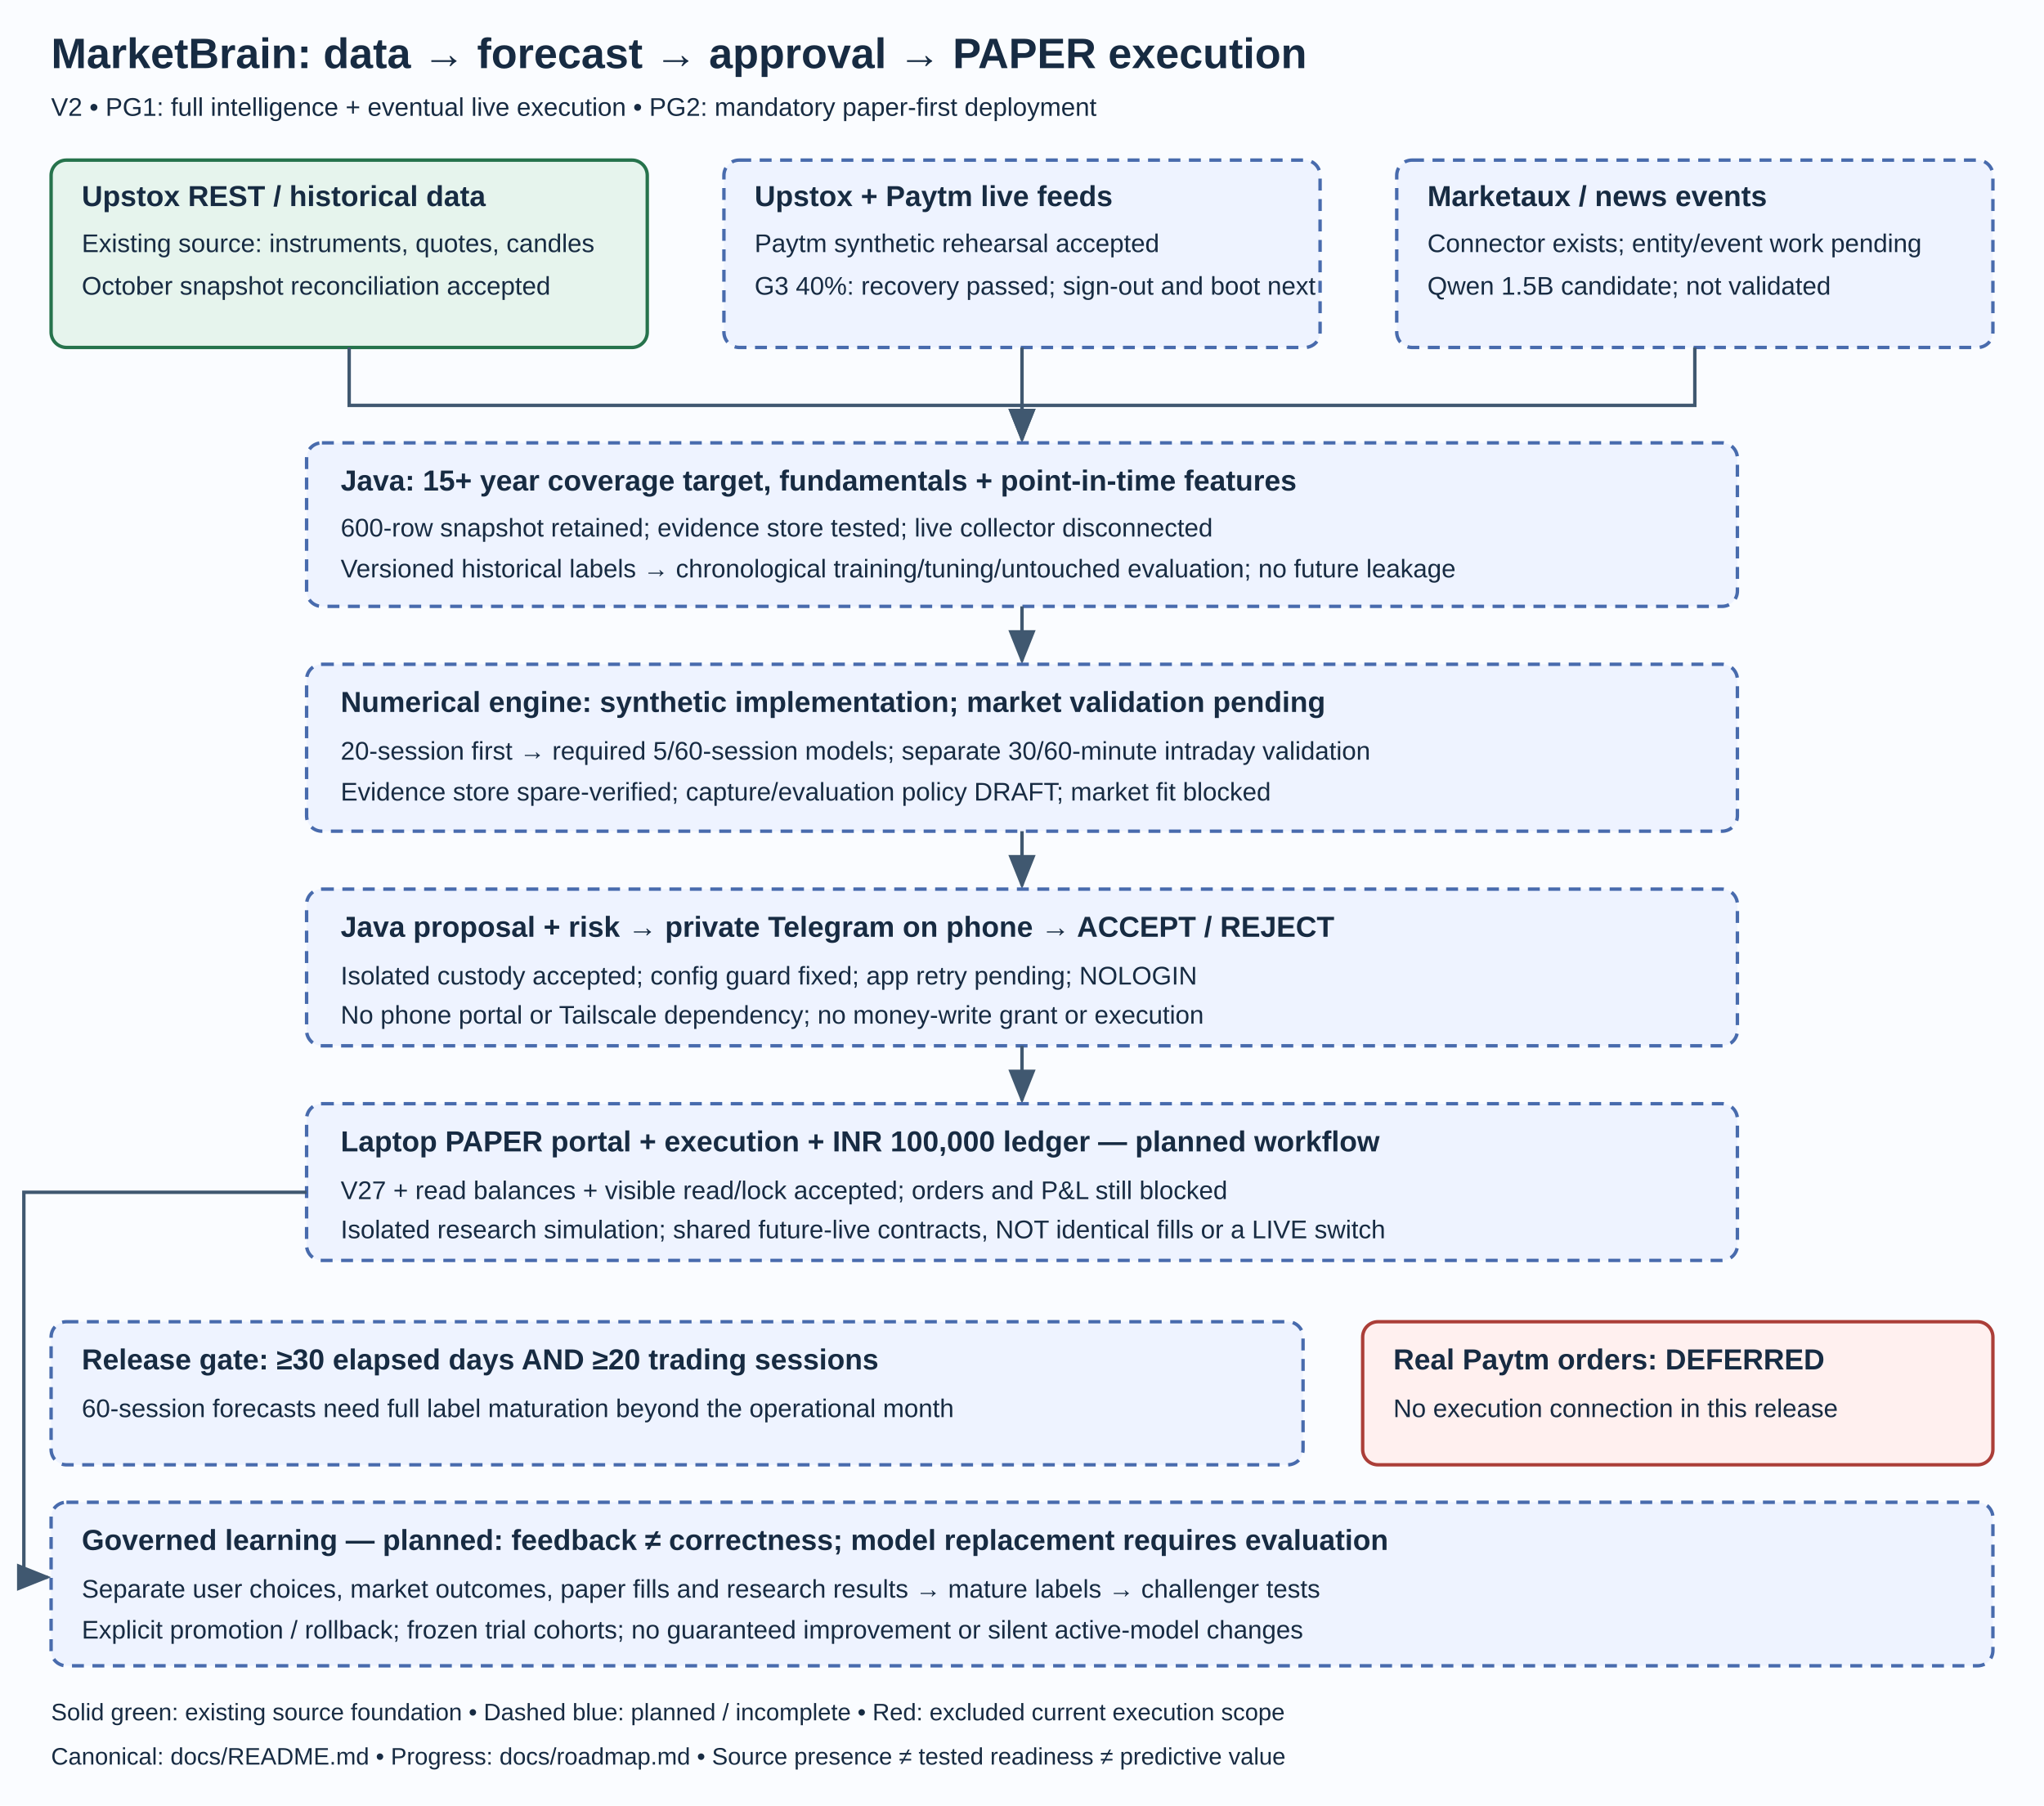
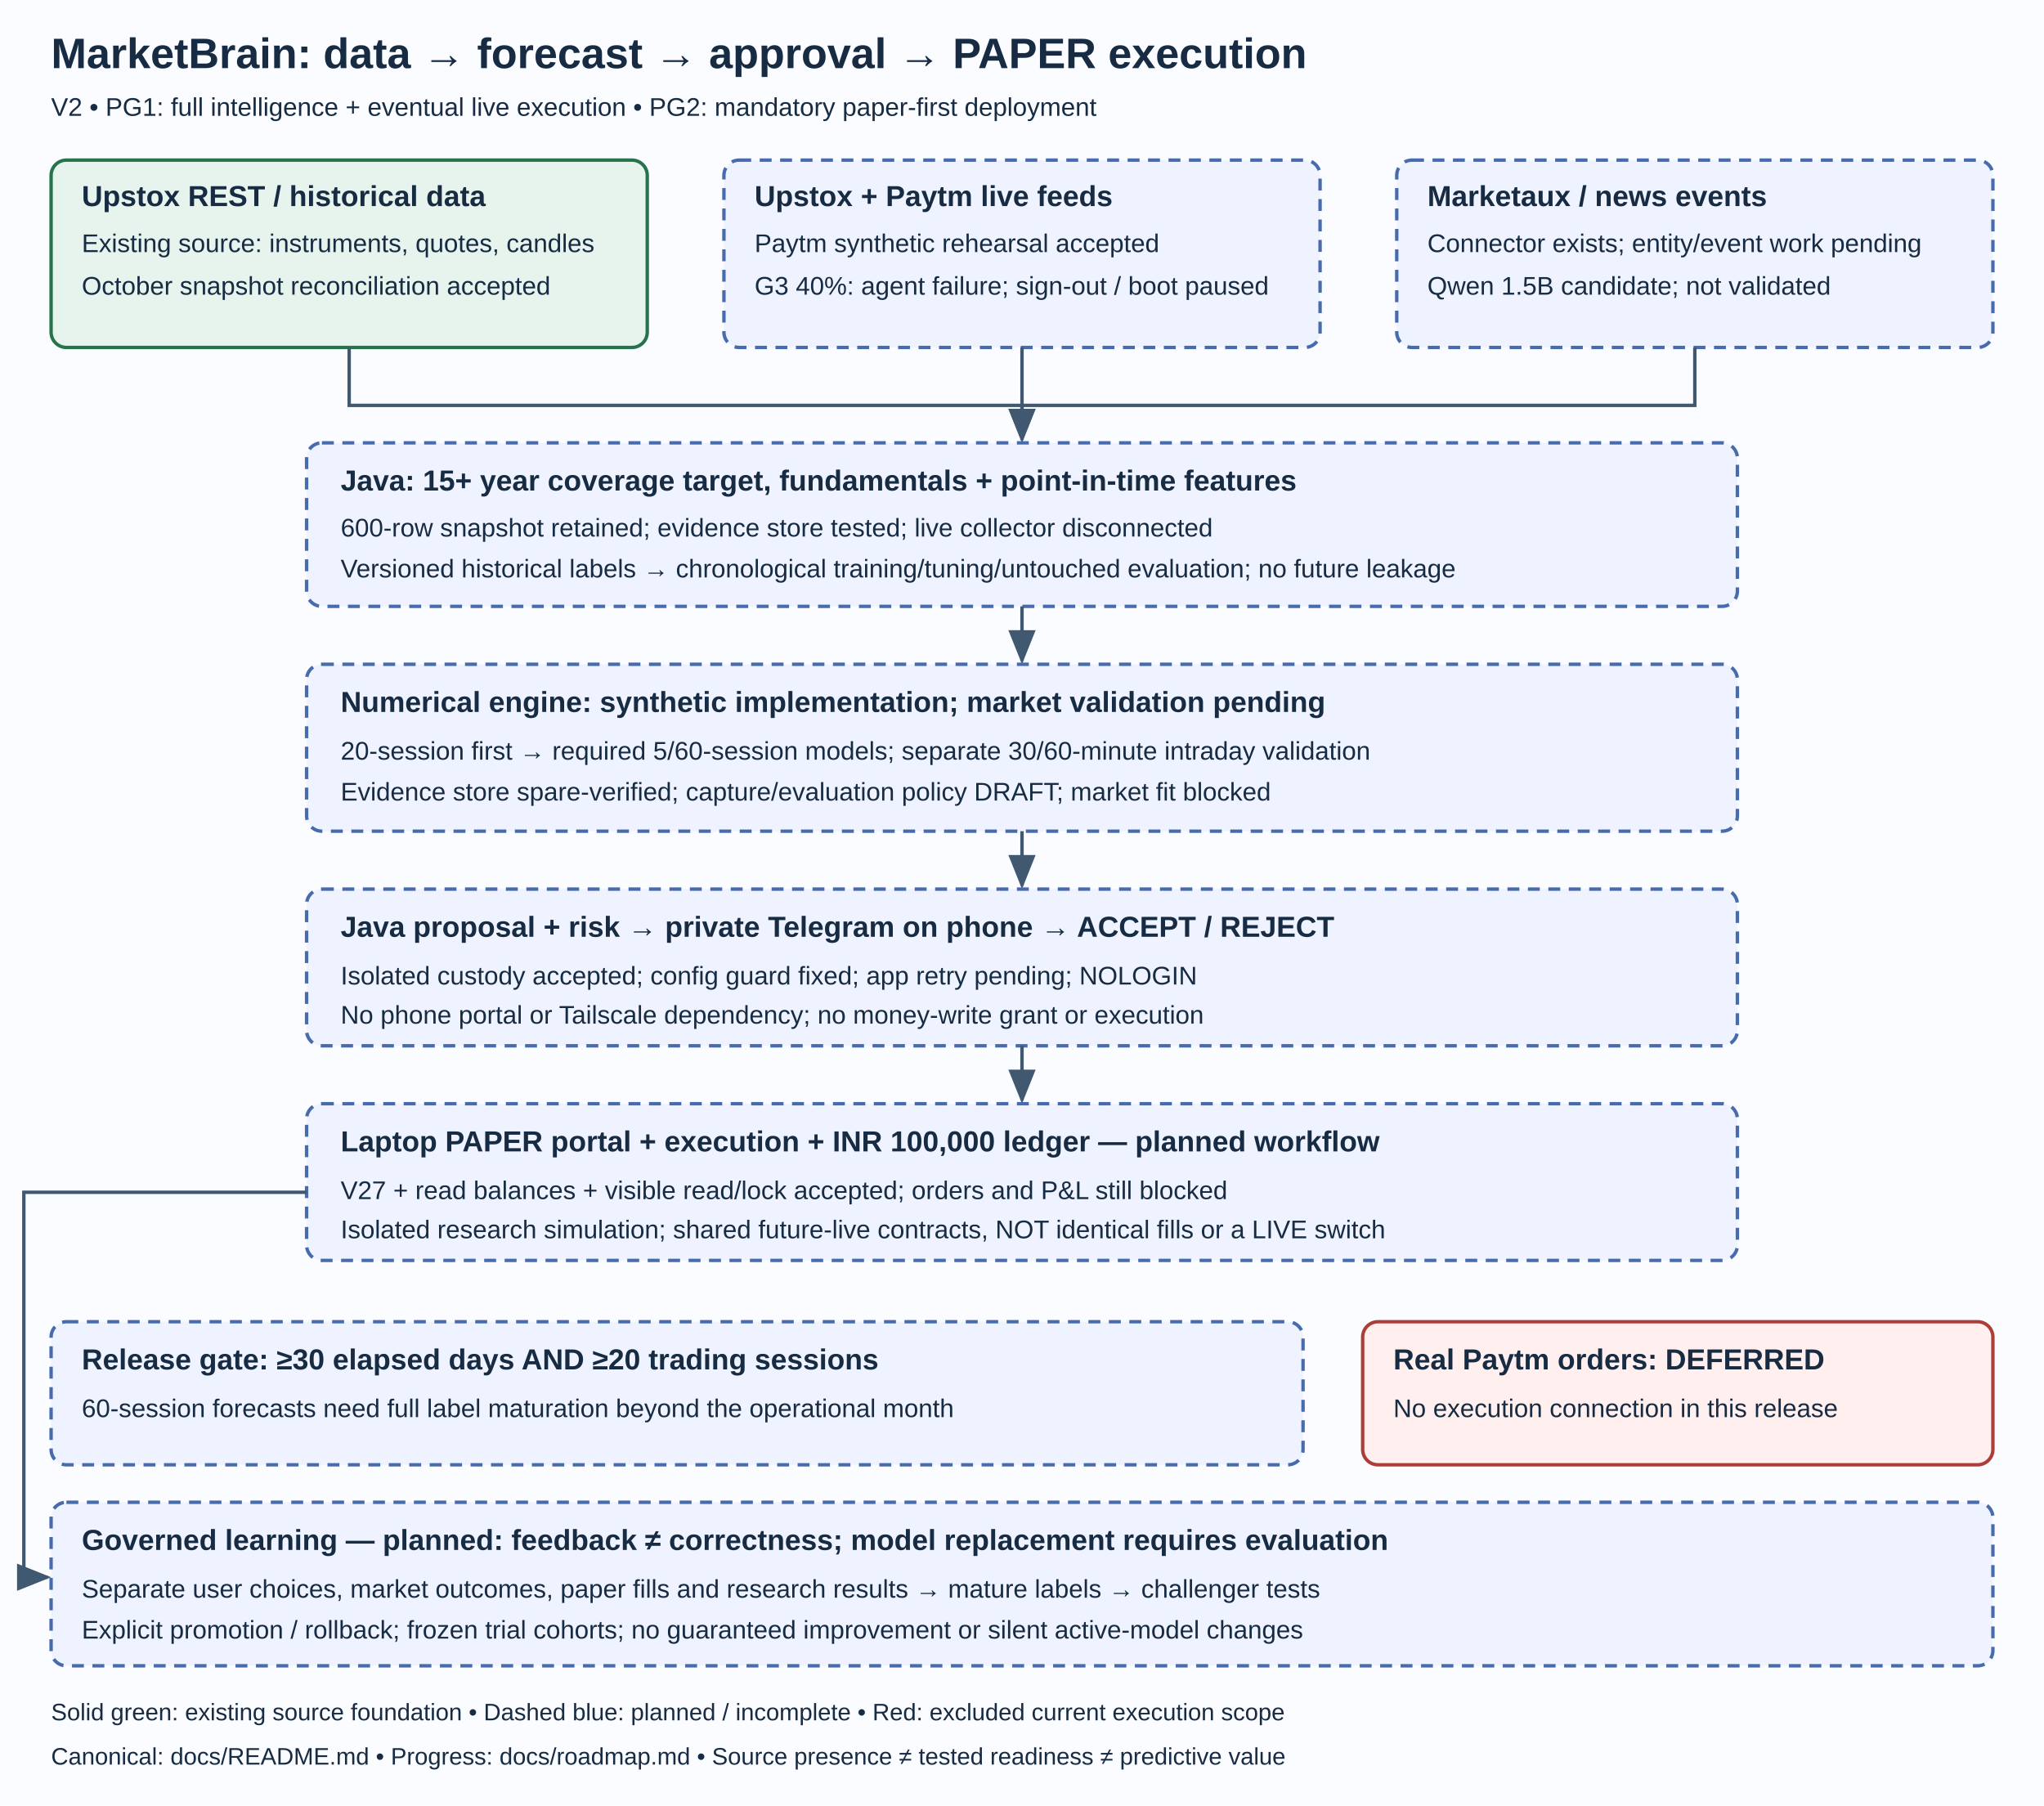
<svg xmlns="http://www.w3.org/2000/svg" width="1200" height="1060" viewBox="0 0 1200 1060" role="img" aria-labelledby="title desc">
  <defs>
    <marker id="arrow" markerWidth="10" markerHeight="8" refX="9" refY="4" orient="auto">
      <path d="M0,0 L10,4 L0,8 Z" fill="#405870" />
    </marker>
    <style>
      text { font-family: Arial, sans-serif; fill: #172b42; }
      .heading { font-size: 25px; font-weight: bold; }
      .label { font-size: 17px; font-weight: bold; }
      .body { font-size: 15px; }
      .small { font-size: 14px; }
      .existing { fill: #e6f4ed; stroke: #26734c; stroke-width: 2; }
      .planned { fill: #eef3ff; stroke: #486bad; stroke-width: 2; stroke-dasharray: 7 5; }
      .blocked { fill: #fff0ef; stroke: #ab3e38; stroke-width: 2; }
      .line { fill: none; stroke: #405870; stroke-width: 2; marker-end: url(#arrow); }
    </style>
  </defs>
  <rect width="1200" height="1060" fill="#fafcff" />
  <text x="30" y="40" class="heading">MarketBrain: data → forecast → approval → PAPER execution</text>
  <text x="30" y="68" class="body">V2 • PG1: full intelligence + eventual live execution • PG2: mandatory paper-first deployment</text>
  <rect x="30" y="94" width="350" height="110" rx="9" class="existing" />
  <text x="48" y="121" class="label">Upstox REST / historical data</text>
  <text x="48" y="148" class="body">Existing source: instruments, quotes, candles</text>
  <text x="48" y="173" class="body">October snapshot reconciliation accepted</text>
  <rect x="425" y="94" width="350" height="110" rx="9" class="planned" />
  <text x="443" y="121" class="label">Upstox + Paytm live feeds</text>
  <text x="443" y="148" class="body">Paytm synthetic rehearsal accepted</text>
-   <text x="443" y="173" class="body">G3 40%: recovery passed; sign-out and boot next</text>
+   <text x="443" y="173" class="body">G3 40%: agent failure; sign-out / boot paused</text>
  <rect x="820" y="94" width="350" height="110" rx="9" class="planned" />
  <text x="838" y="121" class="label">Marketaux / news events</text>
  <text x="838" y="148" class="body">Connector exists; entity/event work pending</text>
  <text x="838" y="173" class="body">Qwen 1.5B candidate; not validated</text>
  <path d="M205 204 V238 H600 V258" class="line" />
  <path d="M600 204 V258" class="line" />
  <path d="M995 204 V238 H600" fill="none" stroke="#405870" stroke-width="2" />
  <rect x="180" y="260" width="840" height="96" rx="9" class="planned" />
  <text x="200" y="288" class="label">Java: 15+ year coverage target, fundamentals + point-in-time features</text>
  <text x="200" y="315" class="body">600-row snapshot retained; evidence store tested; live collector disconnected</text>
  <text x="200" y="339" class="body">Versioned historical labels → chronological training/tuning/untouched evaluation; no future leakage</text>
  <path d="M600 356 V388" class="line" />
  <rect x="180" y="390" width="840" height="98" rx="9" class="planned" />
  <text x="200" y="418" class="label">Numerical engine: synthetic implementation; market validation pending</text>
  <text x="200" y="446" class="body">20-session first → required 5/60-session models; separate 30/60-minute intraday validation</text>
  <text x="200" y="470" class="body">Evidence store spare-verified; capture/evaluation policy DRAFT; market fit blocked</text>
  <path d="M600 488 V520" class="line" />
  <rect x="180" y="522" width="840" height="92" rx="9" class="planned" />
  <text x="200" y="550" class="label">Java proposal + risk → private Telegram on phone → ACCEPT / REJECT</text>
  <text x="200" y="578" class="body">Isolated custody accepted; config guard fixed; app retry pending; NOLOGIN</text>
  <text x="200" y="601" class="body">No phone portal or Tailscale dependency; no money-write grant or execution</text>
  <path d="M600 614 V646" class="line" />
  <rect x="180" y="648" width="840" height="92" rx="9" class="planned" />
  <text x="200" y="676" class="label">Laptop PAPER portal + execution + INR 100,000 ledger — planned workflow</text>
  <text x="200" y="704" class="body">V27 + read balances + visible read/lock accepted; orders and P&amp;L still blocked</text>
  <text x="200" y="727" class="body">Isolated research simulation; shared future-live contracts, NOT identical fills or a LIVE switch</text>
  <rect x="30" y="776" width="735" height="84" rx="9" class="planned" />
  <text x="48" y="804" class="label">Release gate: ≥30 elapsed days AND ≥20 trading sessions</text>
  <text x="48" y="832" class="body">60-session forecasts need full label maturation beyond the operational month</text>
  <rect x="800" y="776" width="370" height="84" rx="9" class="blocked" />
  <text x="818" y="804" class="label">Real Paytm orders: DEFERRED</text>
  <text x="818" y="832" class="body">No execution connection in this release</text>
  <path d="M180 700 H14 V926 H28" class="line" />
  <rect x="30" y="882" width="1140" height="96" rx="9" class="planned" />
  <text x="48" y="910" class="label">Governed learning — planned: feedback ≠ correctness; model replacement requires evaluation</text>
  <text x="48" y="938" class="body">Separate user choices, market outcomes, paper fills and research results → mature labels → challenger tests</text>
  <text x="48" y="962" class="body">Explicit promotion / rollback; frozen trial cohorts; no guaranteed improvement or silent active-model changes</text>
  <text x="30" y="1010" class="small">Solid green: existing source foundation • Dashed blue: planned / incomplete • Red: excluded current execution scope</text>
  <text x="30" y="1036" class="small">Canonical: docs/README.md • Progress: docs/roadmap.md • Source presence ≠ tested readiness ≠ predictive value</text>
</svg>
